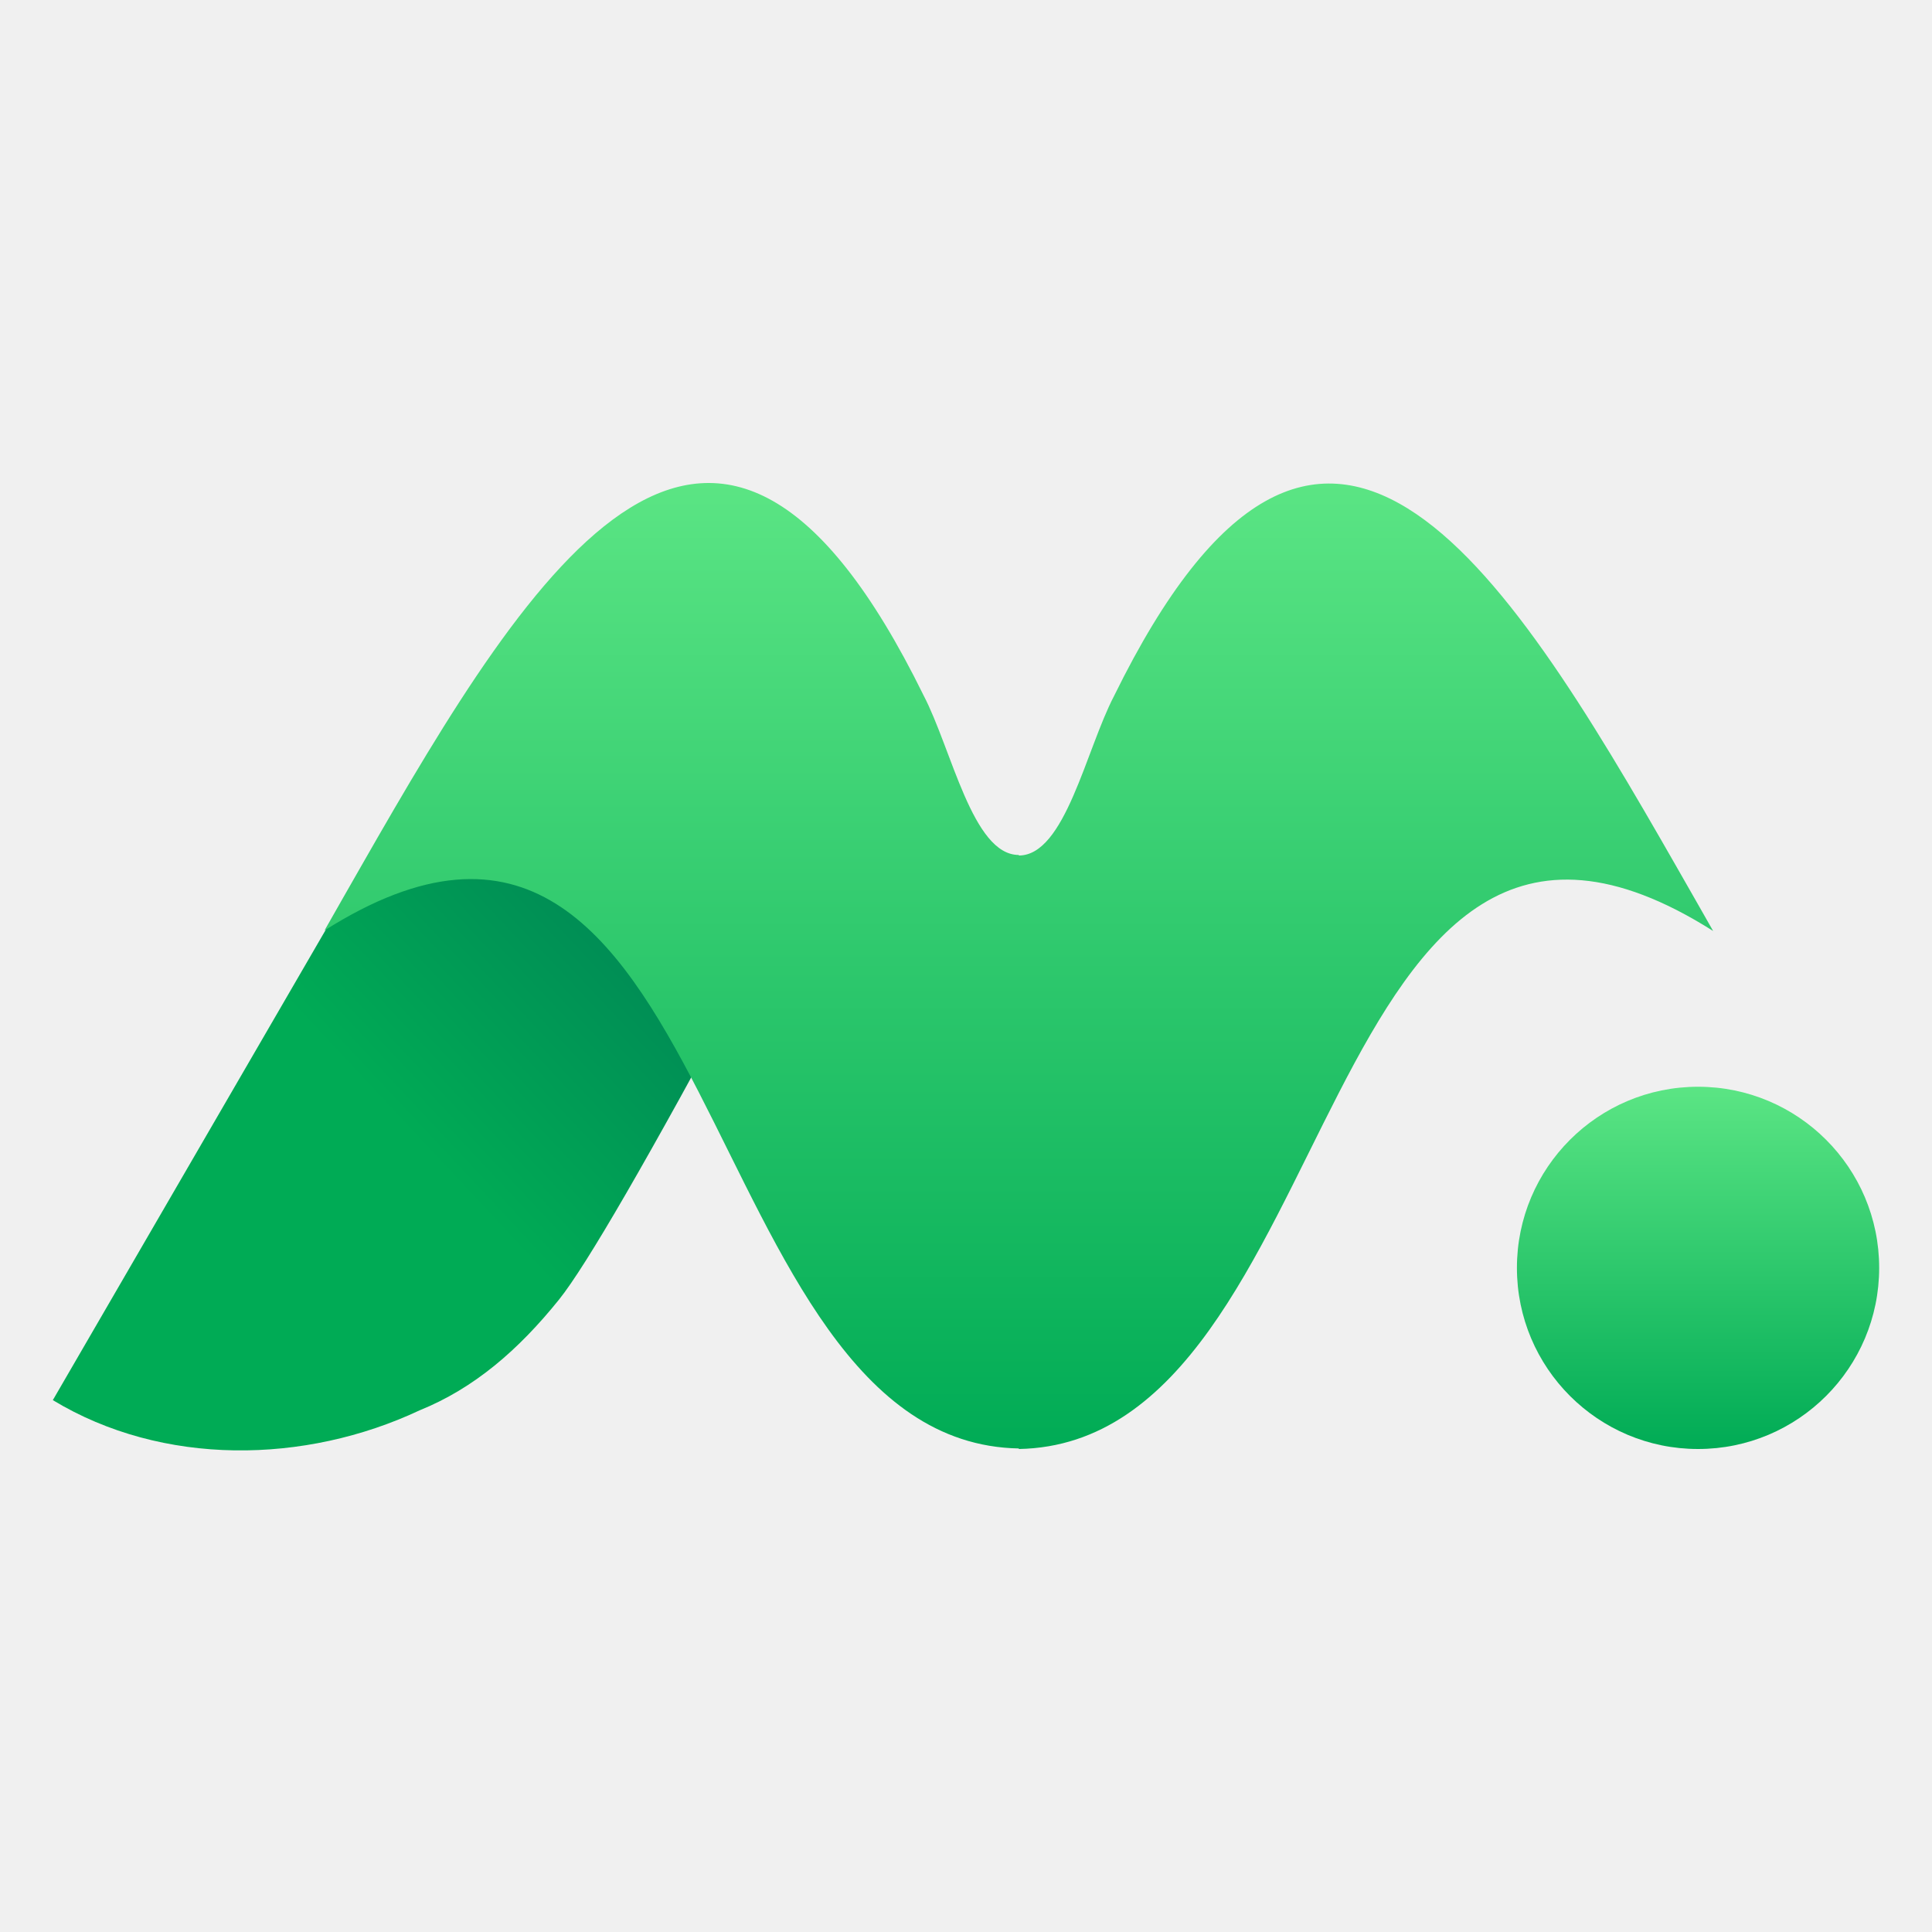
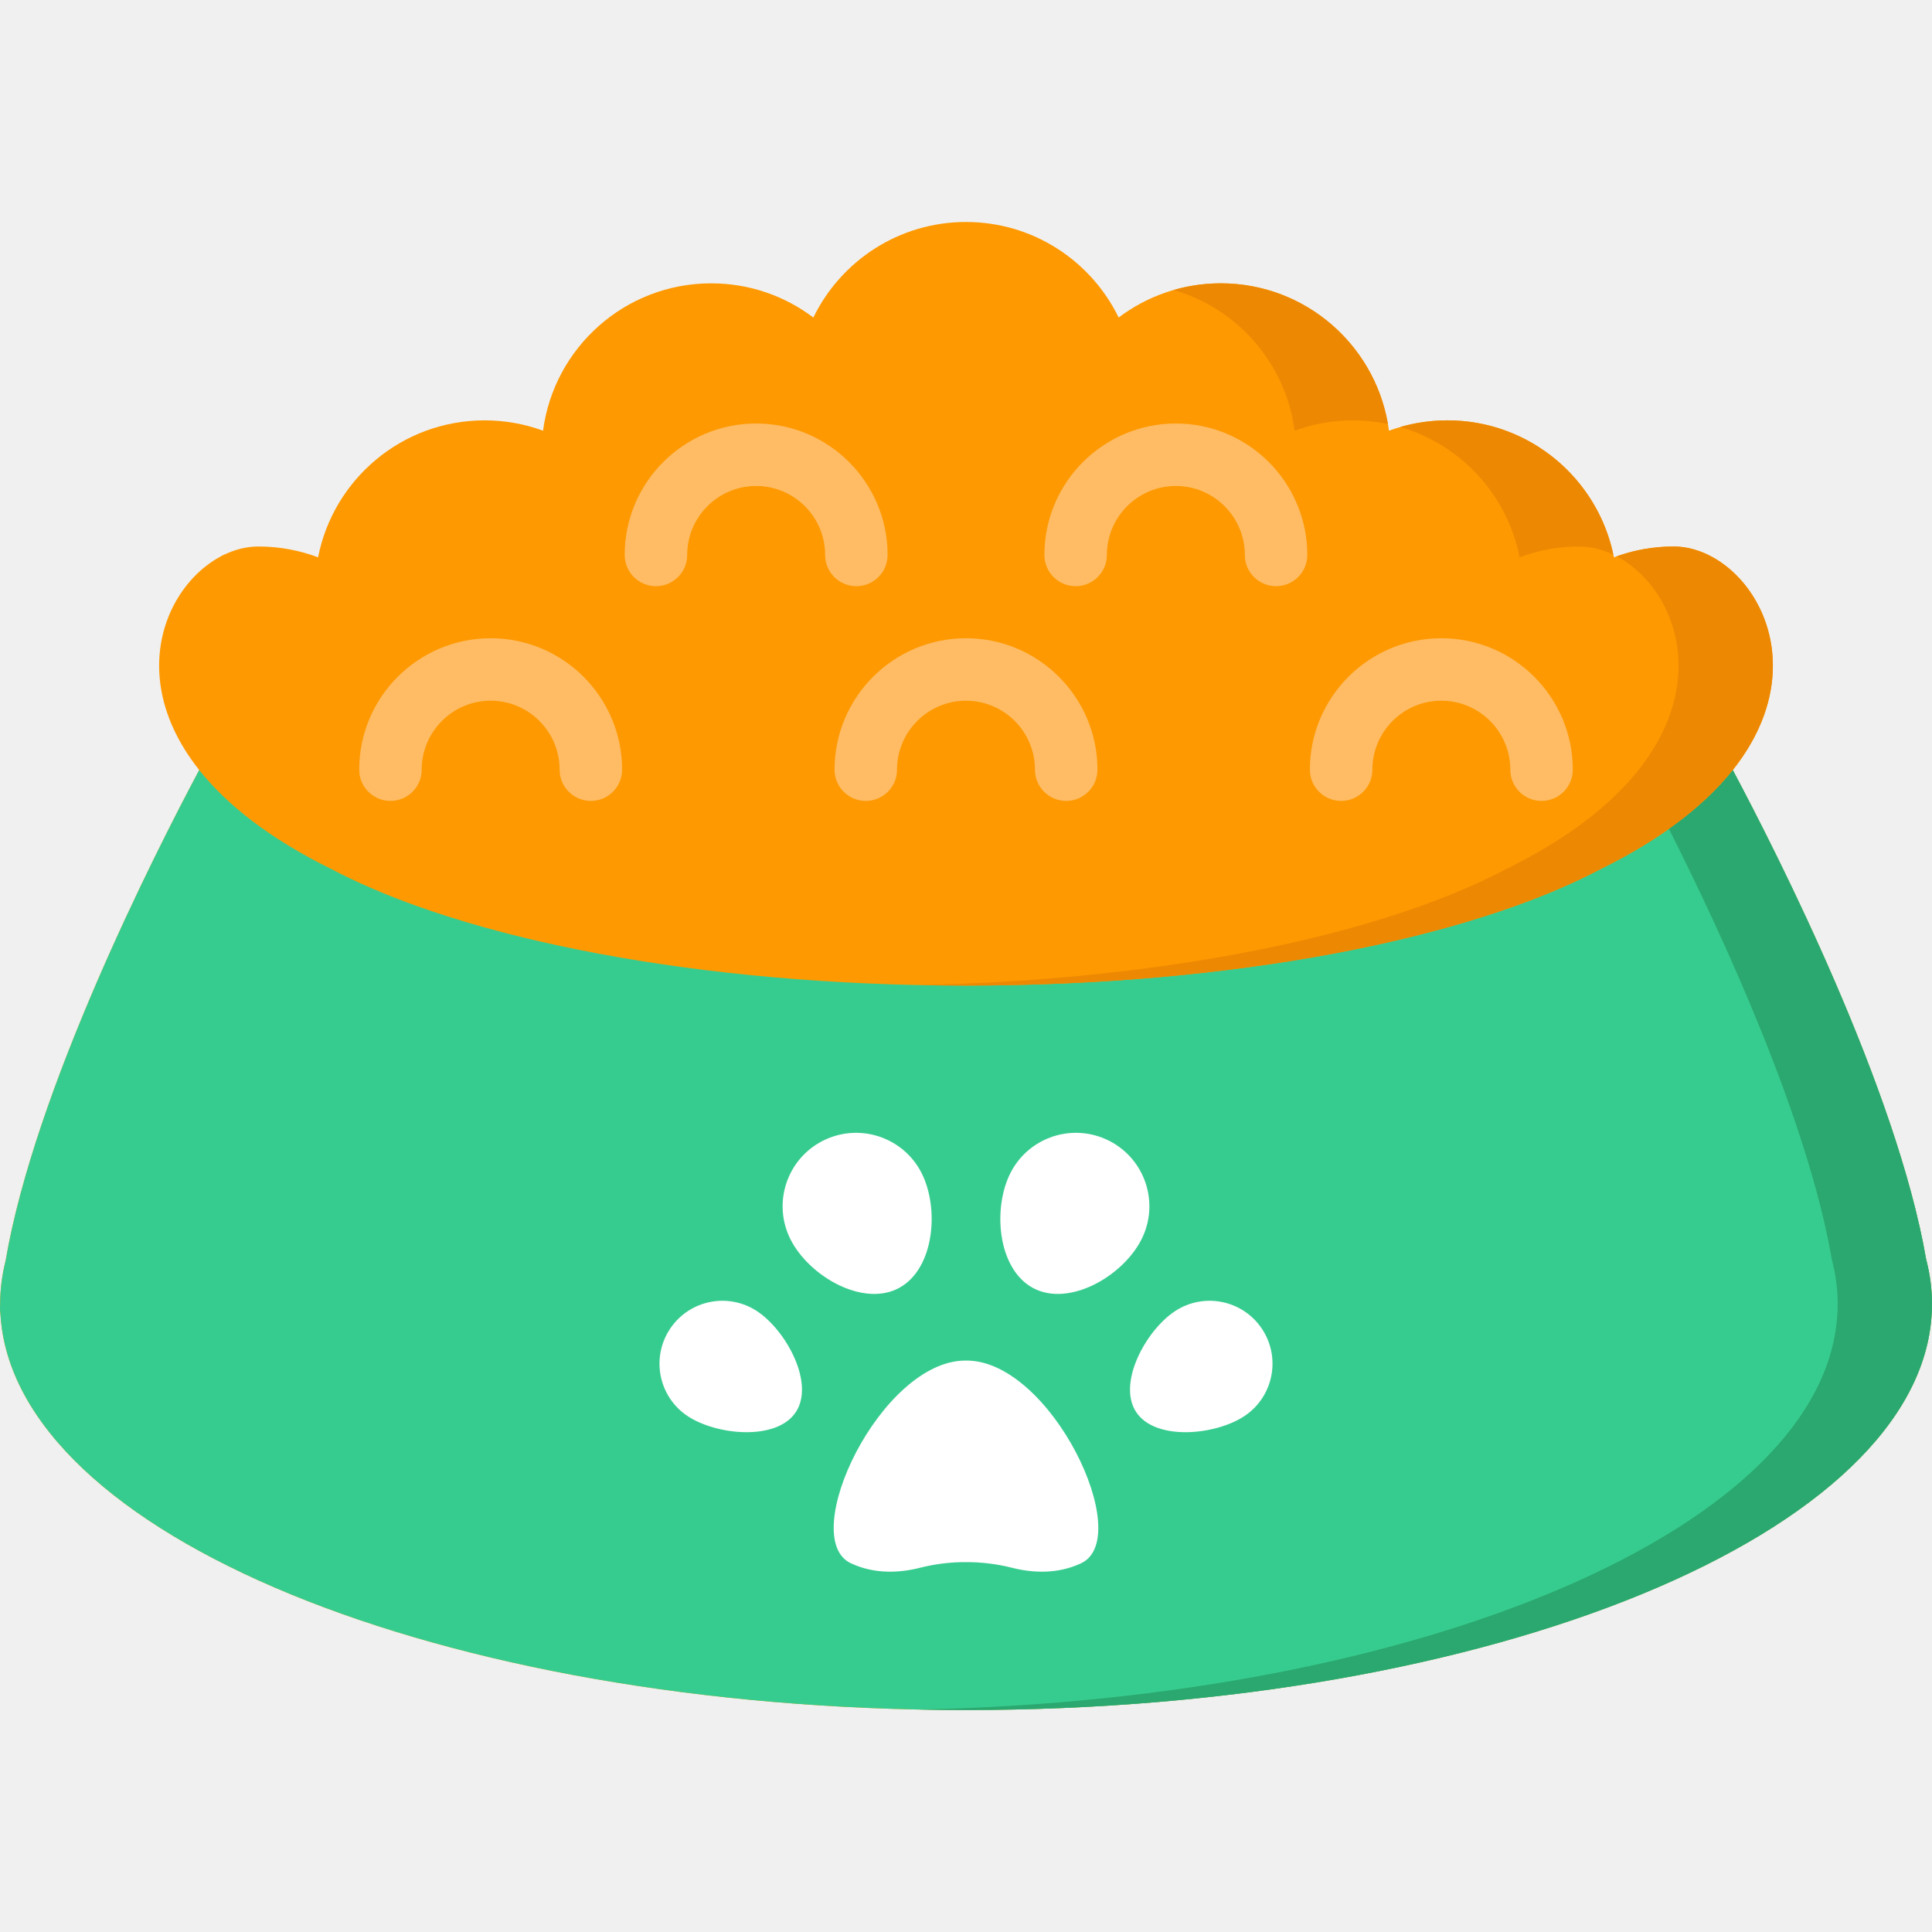
- <svg xmlns="http://www.w3.org/2000/svg" height="512" viewBox="0 0 512 512" width="512">
-   <linearGradient id="a" x1="100%" x2="50%" y1="5.663%" y2="50%">
-     <stop offset="0" stop-color="#007b55" />
-     <stop offset="1" stop-color="#00ab55" />
-   </linearGradient>
-   <linearGradient id="b" x1="50%" x2="50%" y1="0%" y2="100%">
-     <stop offset="0" stop-color="#5be584" />
-     <stop offset="1" stop-color="#00ab55" />
-   </linearGradient>
-   <g fill="none" fill-rule="evenodd" transform="translate(14 128)">
-     <path d="m92.807 83.107c44.289 22.889 46.308 23.935 46.401 23.98.012.009.642.333 44.793 23.153-26.072 48.54-42.693 77.266-49.868 86.179-10.759 13.37-22.495 23.493-36.93 29.334-30.346 14.262-68.07 14.929-97.202-2.704z" fill="url(#a)" />
-     <g fill="url(#b)">
-       <path d="m430.31 101.726c-46.271-80.956-94.1-157.228-149.043-45.344-7.516 14.383-12.995 42.337-25.267 42.337v-.142c-12.272 0-17.749-27.953-25.265-42.337-54.945-111.885-102.774-35.612-149.045 45.344-3.482 6.105-6.827 11.932-9.69 16.996 106.038-67.127 97.11 135.666 184 137.278v.142c86.891-1.611 77.962-204.405 184-137.28-2.861-5.062-6.206-10.889-9.69-16.994" />
-       <path d="m436 256c26.509 0 48-21.491 48-48s-21.491-48-48-48-48 21.491-48 48 21.491 48 48 48" />
-     </g>
+ <svg xmlns="http://www.w3.org/2000/svg" version="1.1" id="Layer_1" x="0px" y="0px" viewBox="0 0 511.999 511.999" style="enable-background:new 0 0 511.999 511.999;" xml:space="preserve">
+   <path style="fill:#FE9901;" d="M510.441,333.713c-7.797-45.056-39.193-107.018-51.239-129.646  c23.526-29.601,3.336-59.241-15.685-59.241c-5.565,0-10.891,1.018-15.81,2.867c-4.042-20.685-22.257-36.296-44.125-36.296  c-5.443,0-10.661,0.968-15.489,2.74c-2.899-22.037-21.741-39.051-44.569-39.051c-10.163,0-19.537,3.374-27.067,9.06  c-7.293-14.988-22.667-25.319-40.456-25.319s-33.162,10.331-40.456,25.319c-7.531-5.686-16.904-9.06-27.067-9.06  c-22.828,0-41.669,17.014-44.569,39.051c-4.829-1.772-10.046-2.74-15.489-2.74c-21.868,0-40.082,15.611-44.125,36.296  c-4.92-1.848-10.246-2.867-15.81-2.867c-19.021,0-39.211,29.639-15.688,59.239C40.715,226.759,9.164,289.028,1.485,334.119  c-0.949,3.767-1.448,7.591-1.448,11.464c-0.071,0.939-0.036,1.853,0.083,2.746c3.466,58.152,116.709,104.843,255.899,104.843  c139.585,0,253.062-46.959,255.913-105.34c0.049-0.52,0.062-1.049,0.047-1.583c0.003-0.223,0.02-0.444,0.02-0.667  C512,341.571,511.46,337.612,510.441,333.713z" />
+   <path style="fill:#37CC8F;" d="M510.441,333.713c-7.797-45.057-39.193-107.018-51.239-129.646  c-7.191,9.049-18.468,18.094-35.113,26.288c-0.009,0.004-0.018,0.009-0.026,0.013c-3.261,1.719-6.755,3.383-10.468,4.989  c-0.054,0.023-0.109,0.047-0.163,0.071c-3.703,1.598-7.622,3.139-11.744,4.616c-0.07,0.025-0.14,0.05-0.21,0.075  c-1.328,0.475-2.675,0.943-4.043,1.404c-0.044,0.014-0.087,0.03-0.131,0.044c-2.851,0.959-5.788,1.89-8.811,2.789  c-0.046,0.014-0.094,0.028-0.14,0.041c-1.415,0.421-2.85,0.833-4.302,1.241c-0.152,0.043-0.304,0.085-0.457,0.128  c-4.548,1.268-9.269,2.469-14.151,3.6c-0.231,0.054-0.464,0.107-0.695,0.16c-1.449,0.332-2.912,0.659-4.389,0.979  c-0.173,0.038-0.345,0.076-0.519,0.114c-3.308,0.712-6.684,1.391-10.123,2.039c-0.269,0.051-0.542,0.1-0.812,0.15  c-1.437,0.267-2.885,0.529-4.345,0.785c-0.332,0.059-0.662,0.117-0.996,0.174c-1.674,0.289-3.36,0.573-5.063,0.847  c-0.029,0.004-0.056,0.009-0.084,0.014c-1.793,0.288-3.601,0.566-5.422,0.837c-0.265,0.04-0.533,0.077-0.799,0.116  c-1.491,0.219-2.992,0.432-4.503,0.639c-0.443,0.061-0.886,0.12-1.331,0.18c-1.463,0.196-2.933,0.386-4.412,0.572  c-0.344,0.043-0.687,0.087-1.032,0.13c-1.844,0.226-3.7,0.446-5.569,0.655c-0.113,0.012-0.227,0.024-0.34,0.036  c-1.7,0.189-3.412,0.369-5.133,0.543c-0.499,0.051-1,0.099-1.5,0.148c-1.401,0.138-2.808,0.27-4.222,0.397  c-0.511,0.046-1.02,0.093-1.533,0.138c-1.766,0.155-3.54,0.301-5.326,0.44c-0.102,0.008-0.202,0.017-0.304,0.024  c-1.901,0.146-3.815,0.281-5.735,0.41c-0.504,0.033-1.013,0.064-1.519,0.096c-1.425,0.092-2.856,0.178-4.292,0.258  c-0.602,0.034-1.203,0.067-1.807,0.099c-1.492,0.079-2.99,0.152-4.493,0.221c-0.457,0.021-0.911,0.044-1.369,0.064  c-1.943,0.084-3.893,0.158-5.854,0.223c-0.402,0.013-0.806,0.023-1.208,0.035c-1.567,0.049-3.14,0.092-4.718,0.128  c-0.633,0.014-1.266,0.028-1.901,0.04c-1.434,0.029-2.871,0.052-4.313,0.071c-0.592,0.008-1.181,0.017-1.774,0.022  c-1.997,0.02-3.999,0.033-6.011,0.033c-2.011,0-4.014-0.013-6.011-0.033c-0.593-0.006-1.182-0.014-1.773-0.022  c-1.443-0.019-2.881-0.042-4.315-0.071c-0.634-0.012-1.266-0.025-1.897-0.04c-1.581-0.036-3.156-0.079-4.727-0.128  c-0.398-0.012-0.8-0.022-1.199-0.035c-1.961-0.065-3.914-0.14-5.859-0.223c-0.455-0.02-0.906-0.043-1.361-0.063  c-1.503-0.068-3.002-0.141-4.495-0.221c-0.605-0.032-1.208-0.065-1.81-0.099c-1.436-0.081-2.867-0.168-4.293-0.258  c-0.504-0.032-1.011-0.063-1.514-0.096c-1.922-0.128-3.835-0.263-5.735-0.41c-0.105-0.008-0.209-0.018-0.313-0.025  c-1.783-0.138-3.555-0.286-5.319-0.439c-0.51-0.044-1.018-0.092-1.527-0.137c-1.417-0.128-2.828-0.26-4.232-0.398  c-0.499-0.049-0.998-0.097-1.495-0.148c-1.714-0.173-3.42-0.352-5.114-0.541c-0.12-0.013-0.243-0.025-0.363-0.039  c-1.869-0.209-3.723-0.427-5.567-0.655c-0.343-0.042-0.683-0.086-1.025-0.129c-1.482-0.185-2.957-0.376-4.422-0.573  c-0.442-0.06-0.882-0.119-1.322-0.179c-1.511-0.208-3.012-0.419-4.504-0.639c-0.267-0.04-0.536-0.077-0.804-0.117  c-1.82-0.27-3.628-0.549-5.419-0.837c-0.031-0.004-0.061-0.01-0.092-0.015c-1.702-0.274-3.387-0.557-5.06-0.847  c-0.331-0.057-0.66-0.116-0.99-0.173c-1.459-0.256-2.909-0.518-4.346-0.785c-0.272-0.051-0.545-0.1-0.816-0.151  c-3.441-0.647-6.816-1.327-10.124-2.039c-0.17-0.036-0.339-0.074-0.508-0.11c-1.479-0.32-2.944-0.648-4.395-0.98  c-0.233-0.054-0.467-0.107-0.699-0.161c-4.882-1.13-9.603-2.332-14.151-3.6c-0.151-0.042-0.301-0.085-0.453-0.127  c-1.452-0.407-2.886-0.82-4.3-1.241c-0.047-0.014-0.096-0.029-0.145-0.042c-3.023-0.9-5.961-1.83-8.813-2.789  c-0.042-0.014-0.083-0.029-0.124-0.042c-1.371-0.463-2.721-0.932-4.051-1.406c-0.068-0.024-0.137-0.049-0.204-0.073  c-4.123-1.478-8.042-3.019-11.747-4.618c-0.054-0.023-0.107-0.046-0.161-0.07c-3.713-1.607-7.208-3.272-10.471-4.991  c-0.008-0.004-0.017-0.009-0.025-0.013c-16.646-8.194-27.922-17.239-35.114-26.289C40.715,226.758,9.164,289.028,1.485,334.119  c-0.949,3.767-1.448,7.591-1.448,11.464c-0.071,0.939-0.036,1.853,0.083,2.746c3.466,58.152,116.709,104.843,255.899,104.843  c139.585,0,253.062-46.959,255.913-105.34c0.049-0.52,0.062-1.049,0.047-1.583c0.003-0.223,0.02-0.444,0.02-0.667  C512,341.571,511.46,337.612,510.441,333.713z" />
+   <path style="fill:#2AA86F;" d="M510.441,333.713c-7.797-45.057-39.193-107.018-51.239-129.646  c-4.177,5.255-9.742,10.507-16.925,15.594c14.447,28.655,36.763,77.047,43.167,114.053c1.018,3.899,1.558,7.858,1.558,11.871  c0,0.223-0.017,0.445-0.02,0.667c0.014,0.535,0.001,1.064-0.047,1.583c-2.766,56.628-109.619,102.509-243.421,105.211  c4.144,0.084,8.312,0.128,12.505,0.128c139.585,0,253.062-46.959,255.913-105.34c0.049-0.52,0.062-1.049,0.047-1.583  c0.003-0.223,0.02-0.444,0.02-0.667C512,341.571,511.46,337.612,510.441,333.713z" />
+   <path style="fill:#FE9901;" d="M58.562,147.434c0.244,0.087,0.492,0.167,0.735,0.258c0.046-0.238,0.105-0.472,0.155-0.709  C59.153,147.126,58.857,147.279,58.562,147.434z" />
+   <g>
+     <path style="fill:#ED8803;" d="M343.094,114.135c4.829-1.772,10.046-2.74,15.489-2.74c3.166,0,6.251,0.337,9.231,0.959   c-3.654-21.165-22.084-37.271-44.293-37.271c-4.337,0-8.527,0.619-12.494,1.765C327.94,81.738,340.747,96.289,343.094,114.135z" />
+     <path style="fill:#ED8803;" d="M402.708,147.692c4.92-1.848,10.245-2.867,15.81-2.867c3.042,0,6.113,0.763,9.031,2.157   c-4.317-20.329-22.353-35.587-43.97-35.587c-4.338,0-8.529,0.624-12.497,1.771C387.118,117.8,399.469,131.112,402.708,147.692z" />
+     <path style="fill:#ED8803;" d="M443.517,144.826c-5.291,0-10.36,0.929-15.076,2.608c20.372,10.761,32.146,52.649-29.348,82.92   c-33.044,17.423-90,29.346-155.591,30.699c4.134,0.085,8.3,0.131,12.499,0.131c70.819,0,132.964-12.31,168.09-30.831   C495.183,195.358,468.352,144.826,443.517,144.826z" />
  </g>
+   <g>
+     <path style="fill:#FFFFFF;" d="M256.147,360.563c-0.05,0-0.245,0-0.295,0c-22.434,0-44.769,46.99-30.335,53.727   c6.303,2.942,12.886,2.553,18.301,1.181c3.987-1.01,8.084-1.508,12.181-1.496c4.096-0.012,8.194,0.486,12.181,1.496   c5.416,1.372,11.999,1.761,18.301-1.181C300.915,407.553,278.581,360.563,256.147,360.563z" />
+     <path style="fill:#FFFFFF;" d="M209.122,327.67c4.413,9.803,18.517,18.466,28.32,14.053c9.803-4.413,11.593-20.232,7.18-30.035   c-4.413-9.803-15.937-14.172-25.74-9.759C209.079,306.341,204.709,317.866,209.122,327.67z" />
+     <path style="fill:#FFFFFF;" d="M182.224,375.277c7.669,5.092,23.569,6.632,28.661-1.038c5.092-7.669-2.552-21.644-10.221-26.736   s-18.014-3.002-23.106,4.667C172.466,359.84,174.555,370.185,182.224,375.277z" />
+     <path style="fill:#FFFFFF;" d="M302.878,327.67c-4.413,9.803-18.517,18.466-28.32,14.053c-9.803-4.413-11.593-20.232-7.18-30.035   c4.413-9.803,15.937-14.172,25.74-9.759C302.922,306.343,307.291,317.866,302.878,327.67z" />
+     <path style="fill:#FFFFFF;" d="M329.776,375.277c-7.669,5.092-23.569,6.632-28.661-1.038c-5.092-7.669,2.552-21.644,10.221-26.736   c7.669-5.092,18.014-3.002,23.106,4.667C339.535,359.84,337.445,370.185,329.776,375.277z" />
+   </g>
+   <g>
+     <path style="fill:#FFBC64;" d="M226.943,155.345c-4.572,0-8.279-3.707-8.279-8.279c0-10.078-8.199-18.277-18.277-18.277   s-18.277,8.199-18.277,18.277c0,4.572-3.707,8.279-8.279,8.279s-8.279-3.707-8.279-8.279c0-19.208,15.627-34.834,34.834-34.834   s34.834,15.627,34.834,34.834C235.221,151.639,231.515,155.345,226.943,155.345z" />
+     <path style="fill:#FFBC64;" d="M338.169,155.345c-4.573,0-8.279-3.707-8.279-8.279c0-10.078-8.199-18.277-18.277-18.277   c-10.079,0-18.278,8.199-18.278,18.277c0,4.572-3.706,8.279-8.279,8.279c-4.573,0-8.279-3.707-8.279-8.279   c0-19.208,15.627-34.834,34.836-34.834s34.834,15.627,34.834,34.834C346.448,151.639,342.741,155.345,338.169,155.345z" />
+     <path style="fill:#FFBC64;" d="M282.555,212.251c-4.573,0-8.279-3.707-8.279-8.279c0-10.078-8.199-18.277-18.277-18.277   c-10.078,0-18.277,8.199-18.277,18.277c0,4.572-3.707,8.279-8.279,8.279c-4.572,0-8.279-3.707-8.279-8.279   c0-19.208,15.627-34.834,34.834-34.834s34.834,15.627,34.834,34.834C290.834,208.544,287.128,212.251,282.555,212.251z" />
+     <path style="fill:#FFBC64;" d="M156.584,212.251c-4.572,0-8.279-3.707-8.279-8.279c0-10.078-8.199-18.277-18.277-18.277   c-10.078,0-18.277,8.199-18.277,18.277c0,4.572-3.707,8.279-8.279,8.279c-4.572,0-8.279-3.707-8.279-8.279   c0-19.208,15.627-34.834,34.834-34.834s34.834,15.627,34.834,34.834C164.862,208.544,161.157,212.251,156.584,212.251z" />
+     <path style="fill:#FFBC64;" d="M408.527,212.251c-4.573,0-8.279-3.707-8.279-8.279c0-10.078-8.199-18.277-18.277-18.277   c-10.079,0-18.278,8.199-18.278,18.277c0,4.572-3.706,8.279-8.279,8.279c-4.573,0-8.279-3.707-8.279-8.279   c0-19.208,15.627-34.834,34.836-34.834s34.834,15.627,34.834,34.834C416.805,208.544,413.1,212.251,408.527,212.251z" />
+   </g>
+   <g>
+ </g>
+   <g>
+ </g>
+   <g>
+ </g>
+   <g>
+ </g>
+   <g>
+ </g>
+   <g>
+ </g>
+   <g>
+ </g>
+   <g>
+ </g>
+   <g>
+ </g>
+   <g>
+ </g>
+   <g>
+ </g>
+   <g>
+ </g>
+   <g>
+ </g>
+   <g>
+ </g>
+   <g>
+ </g>
</svg>
